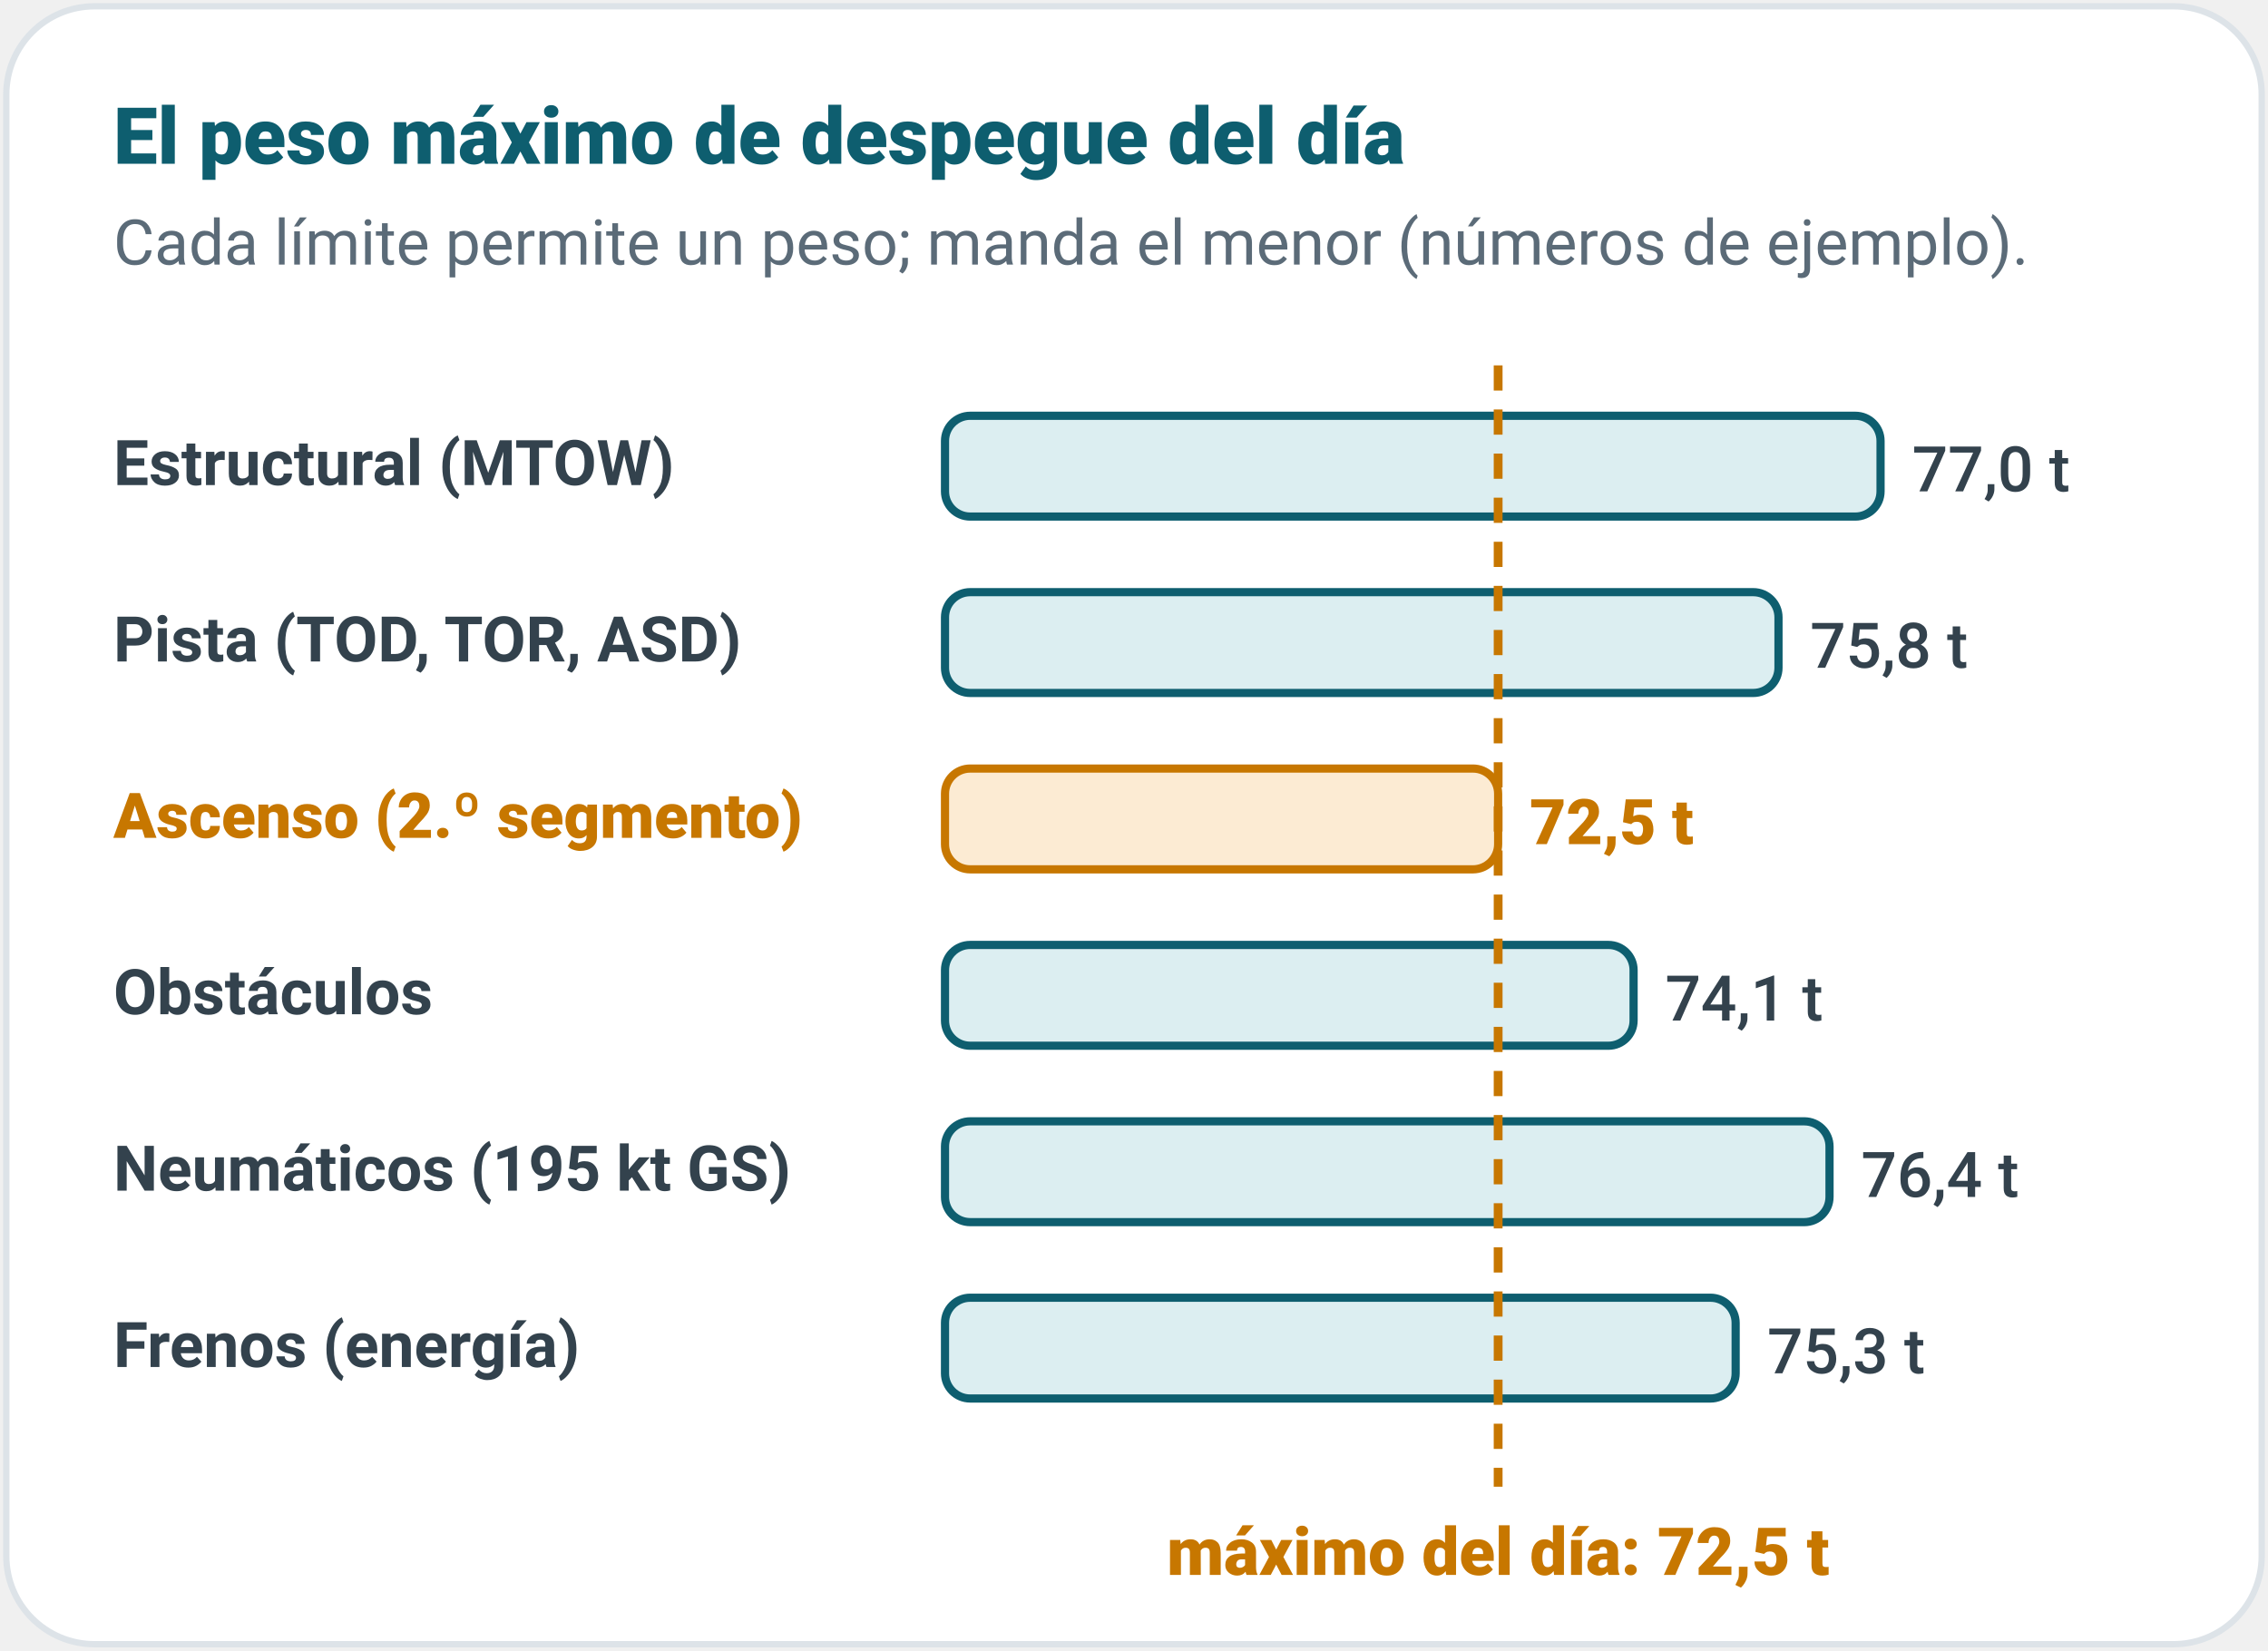
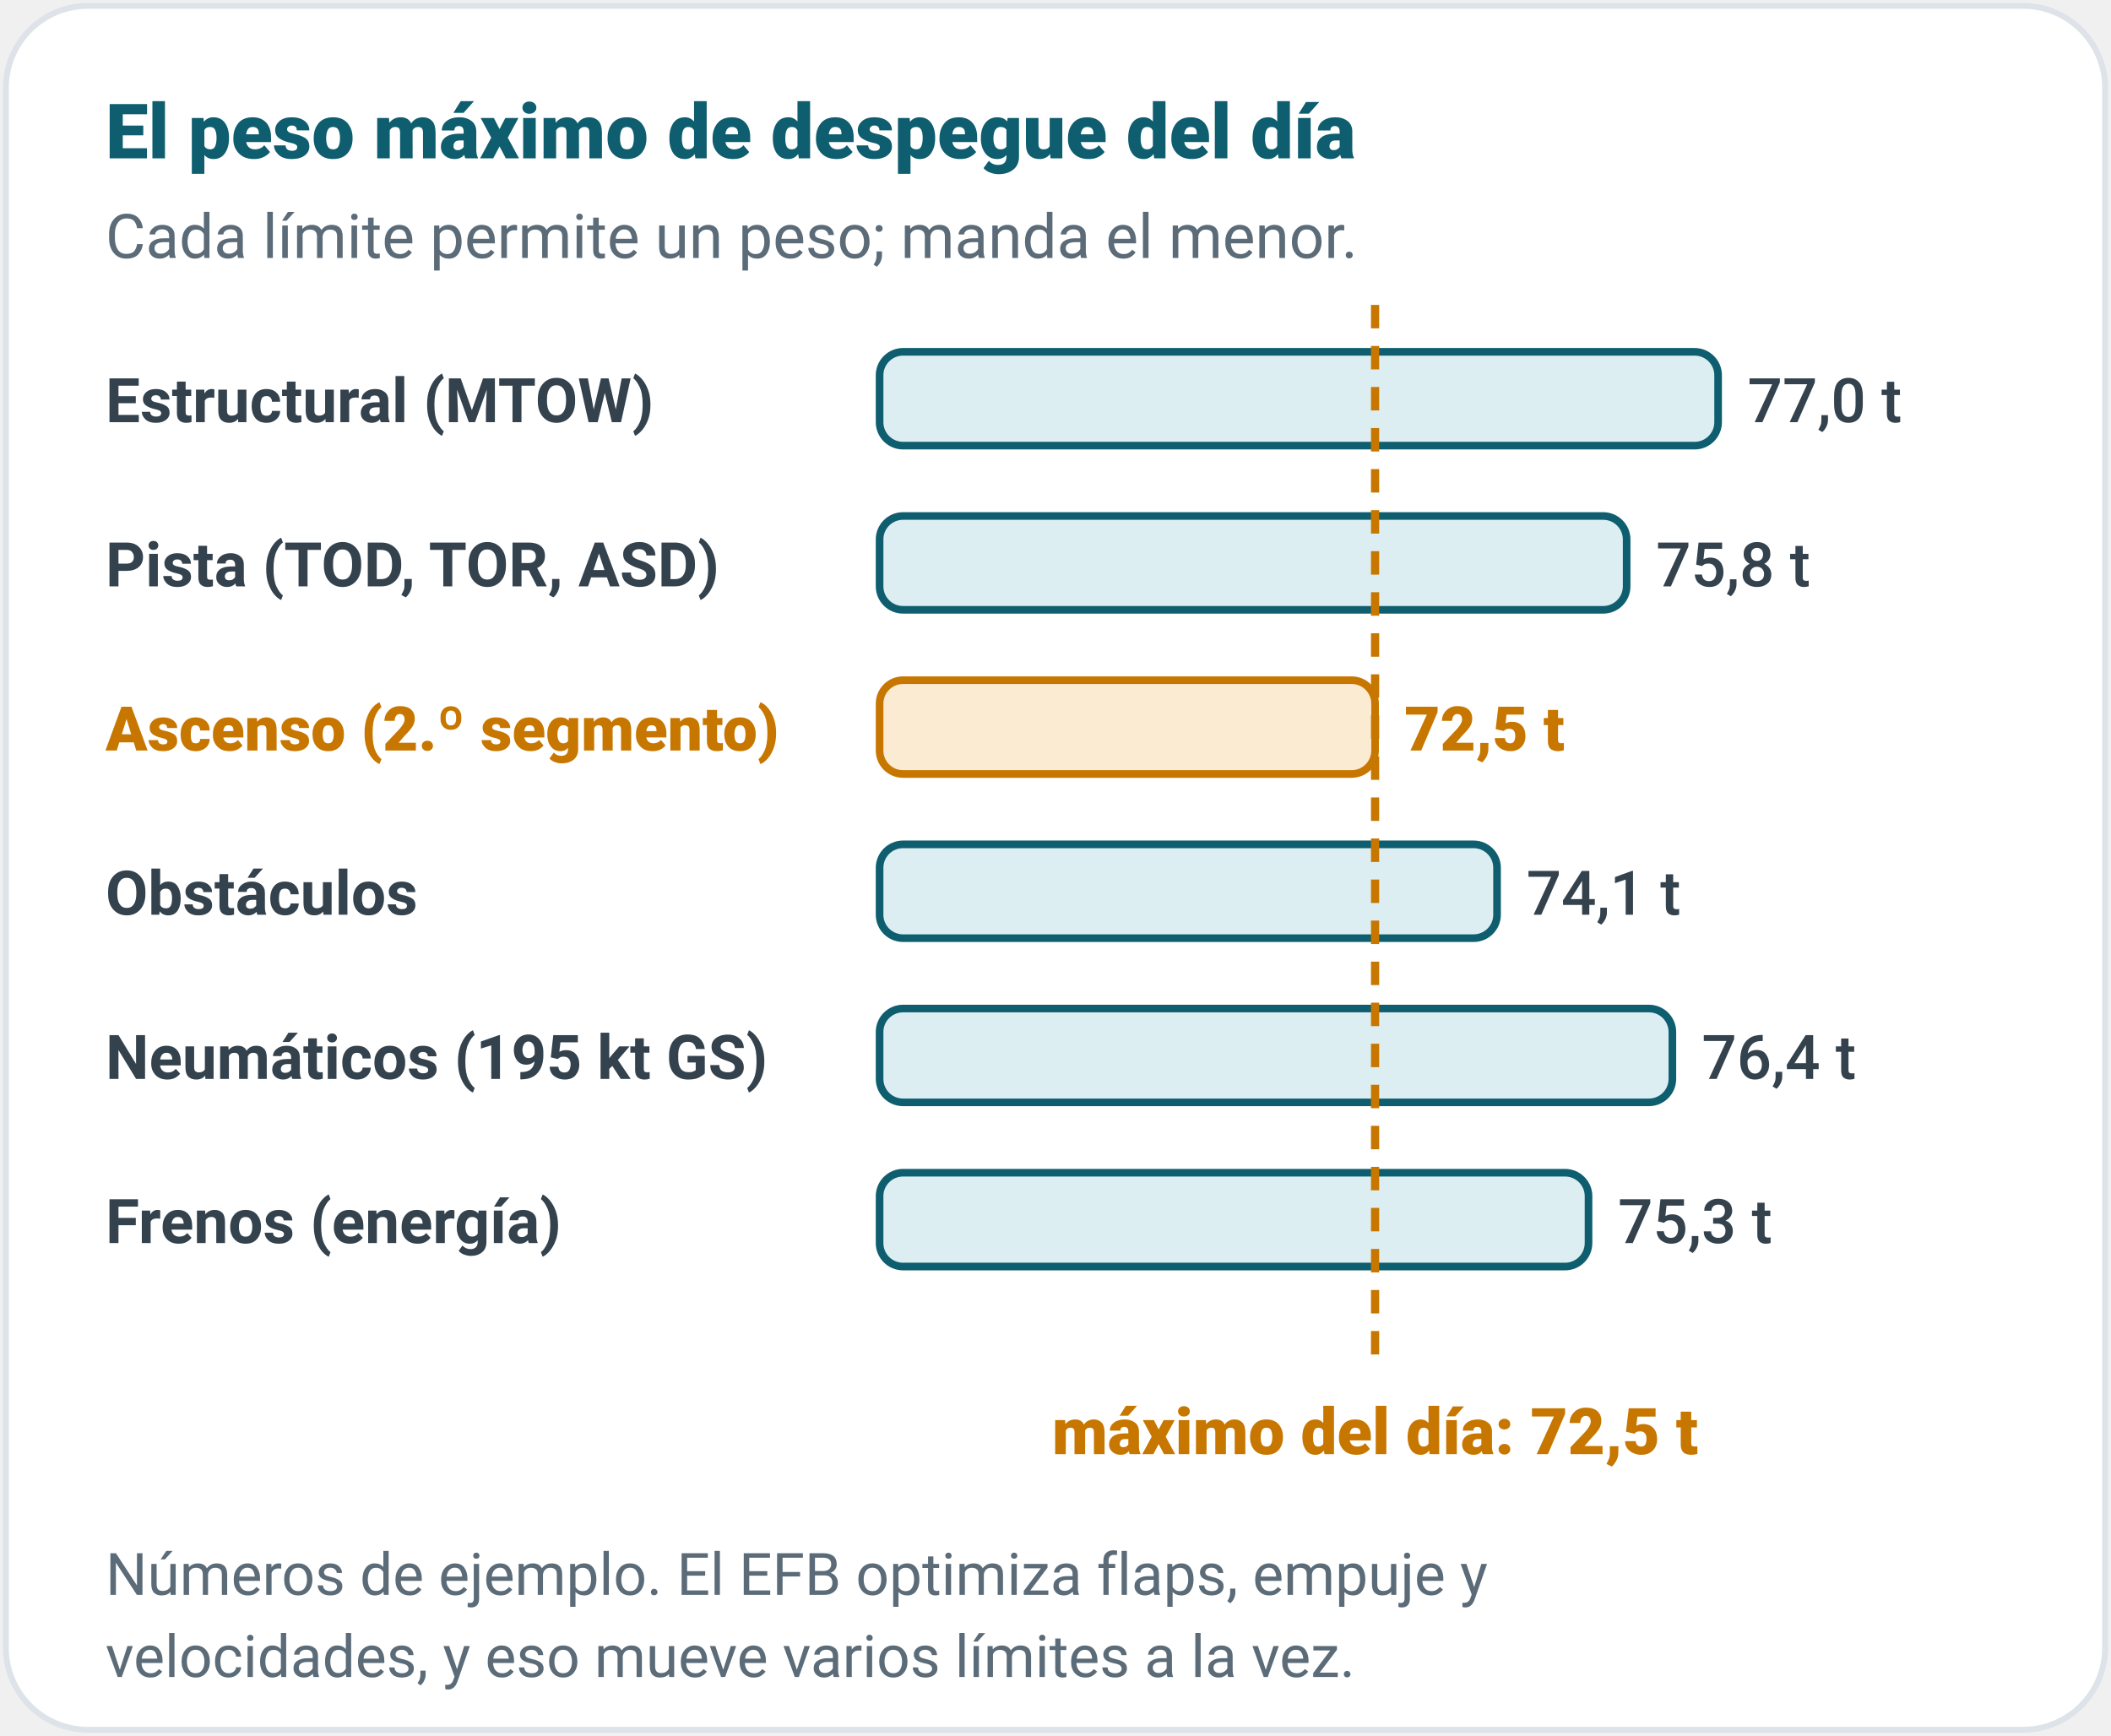
- <svg xmlns="http://www.w3.org/2000/svg" viewBox="0 0 360 262" font-family="system-ui, -apple-system, 'Segoe UI', Roboto, sans-serif" role="img" aria-labelledby="t d">
-   <rect x="1" y="1" width="358" height="260" rx="14" fill="#FFFFFF" stroke="#DDE3E8" />
-   <text x="18" y="26" font-size="12.5" font-weight="800" fill="#0E5E6F">El peso máximo de despegue del día</text>
-   <text x="18" y="42" font-size="10" fill="#5B6B78">Cada límite permite un peso; manda el menor (números de ejemplo).</text>
-   <text x="18" y="77" font-size="10" font-weight="600" fill="#33424D">Estructural (MTOW)</text>
-   <rect x="150" y="66" width="148.5" height="16" rx="4" fill="#DCEEF1" stroke="#0E5E6F" stroke-width="1.3" />
-   <text x="303.5" y="78" font-size="10" font-weight="500" fill="#33424D">77,0 t</text>
-   <text x="18" y="105" font-size="10" font-weight="600" fill="#33424D">Pista (TOD, TOR, ASD)</text>
-   <rect x="150" y="94" width="132.3" height="16" rx="4" fill="#DCEEF1" stroke="#0E5E6F" stroke-width="1.3" />
-   <text x="287.3" y="106" font-size="10" font-weight="500" fill="#33424D">75,8 t</text>
-   <text x="18" y="133" font-size="10" font-weight="800" fill="#C77700">Ascenso (2.º segmento)</text>
-   <rect x="150" y="122" width="87.8" height="16" rx="4" fill="#FCEBD3" stroke="#C77700" stroke-width="1.3" />
-   <text x="242.8" y="134" font-size="10" font-weight="800" fill="#C77700">72,5 t</text>
-   <text x="18" y="161" font-size="10" font-weight="600" fill="#33424D">Obstáculos</text>
-   <rect x="150" y="150" width="109.3" height="16" rx="4" fill="#DCEEF1" stroke="#0E5E6F" stroke-width="1.3" />
-   <text x="264.3" y="162" font-size="10" font-weight="500" fill="#33424D">74,1 t</text>
-   <text x="18" y="189" font-size="10" font-weight="600" fill="#33424D">Neumáticos (195 kt GS)</text>
-   <rect x="150" y="178" width="140.4" height="16" rx="4" fill="#DCEEF1" stroke="#0E5E6F" stroke-width="1.3" />
-   <text x="295.4" y="190" font-size="10" font-weight="500" fill="#33424D">76,4 t</text>
-   <text x="18" y="217" font-size="10" font-weight="600" fill="#33424D">Frenos (energía)</text>
-   <rect x="150" y="206" width="125.5" height="16" rx="4" fill="#DCEEF1" stroke="#0E5E6F" stroke-width="1.3" />
-   <text x="280.5" y="218" font-size="10" font-weight="500" fill="#33424D">75,3 t</text>
-   <line x1="237.8" y1="58" x2="237.8" y2="236" stroke="#C77700" stroke-width="1.4" stroke-dasharray="4 3" />
-   <text x="237.8" y="250" text-anchor="middle" font-size="10.5" font-weight="800" fill="#C77700">máximo del día: 72,5 t</text>
+ <svg xmlns="http://www.w3.org/2000/svg" viewBox="0 0 360 296" font-family="system-ui, -apple-system, 'Segoe UI', Roboto, sans-serif" role="img" aria-labelledby="t d">
+   <rect x="1" y="1" width="358" height="294" rx="14" fill="#FFFFFF" stroke="#DDE3E8" />
+   <text x="18" y="27" font-size="13" font-weight="800" fill="#0E5E6F">El peso máximo de despegue del día</text>
+   <text x="18" y="44" font-size="10.5" fill="#5B6B78">Cada límite permite un peso; manda el menor.</text>
+   <text x="18" y="72" font-size="10.5" font-weight="600" fill="#33424D">Estructural (MTOW)</text>
+   <rect x="150" y="60" width="143" height="16" rx="4" fill="#DCEEF1" stroke="#0E5E6F" stroke-width="1.3" />
+   <text x="298" y="72" font-size="10.5" font-weight="500" fill="#33424D">77,0 t</text>
+   <text x="18" y="100" font-size="10.5" font-weight="600" fill="#33424D">Pista (TOD, TOR, ASD)</text>
+   <rect x="150" y="88" width="127.4" height="16" rx="4" fill="#DCEEF1" stroke="#0E5E6F" stroke-width="1.3" />
+   <text x="282.4" y="100" font-size="10.5" font-weight="500" fill="#33424D">75,8 t</text>
+   <text x="18" y="128" font-size="10.5" font-weight="800" fill="#C77700">Ascenso (2.º segmento)</text>
+   <rect x="150" y="116" width="84.5" height="16" rx="4" fill="#FCEBD3" stroke="#C77700" stroke-width="1.3" />
+   <text x="239.5" y="128" font-size="10.5" font-weight="800" fill="#C77700">72,5 t</text>
+   <text x="18" y="156" font-size="10.5" font-weight="600" fill="#33424D">Obstáculos</text>
+   <rect x="150" y="144" width="105.3" height="16" rx="4" fill="#DCEEF1" stroke="#0E5E6F" stroke-width="1.3" />
+   <text x="260.3" y="156" font-size="10.5" font-weight="500" fill="#33424D">74,1 t</text>
+   <text x="18" y="184" font-size="10.5" font-weight="600" fill="#33424D">Neumáticos (195 kt GS)</text>
+   <rect x="150" y="172" width="135.2" height="16" rx="4" fill="#DCEEF1" stroke="#0E5E6F" stroke-width="1.3" />
+   <text x="290.2" y="184" font-size="10.5" font-weight="500" fill="#33424D">76,4 t</text>
+   <text x="18" y="212" font-size="10.5" font-weight="600" fill="#33424D">Frenos (energía)</text>
+   <rect x="150" y="200" width="120.9" height="16" rx="4" fill="#DCEEF1" stroke="#0E5E6F" stroke-width="1.3" />
+   <text x="275.9" y="212" font-size="10.5" font-weight="500" fill="#33424D">75,3 t</text>
+   <line x1="234.5" y1="52" x2="234.5" y2="232" stroke="#C77700" stroke-width="1.4" stroke-dasharray="4 3" />
+   <text x="234.5" y="248" text-anchor="middle" font-size="11" font-weight="800" fill="#C77700">máximo del día: 72,5 t</text>
+   <text x="18" y="272" font-size="10" fill="#5B6B78">Números de ejemplo. El EFB optimiza flaps, empuje y</text>
+   <text x="18" y="286" font-size="10" fill="#5B6B78">velocidades, y eso mueve varios límites a la vez.</text>
</svg>
